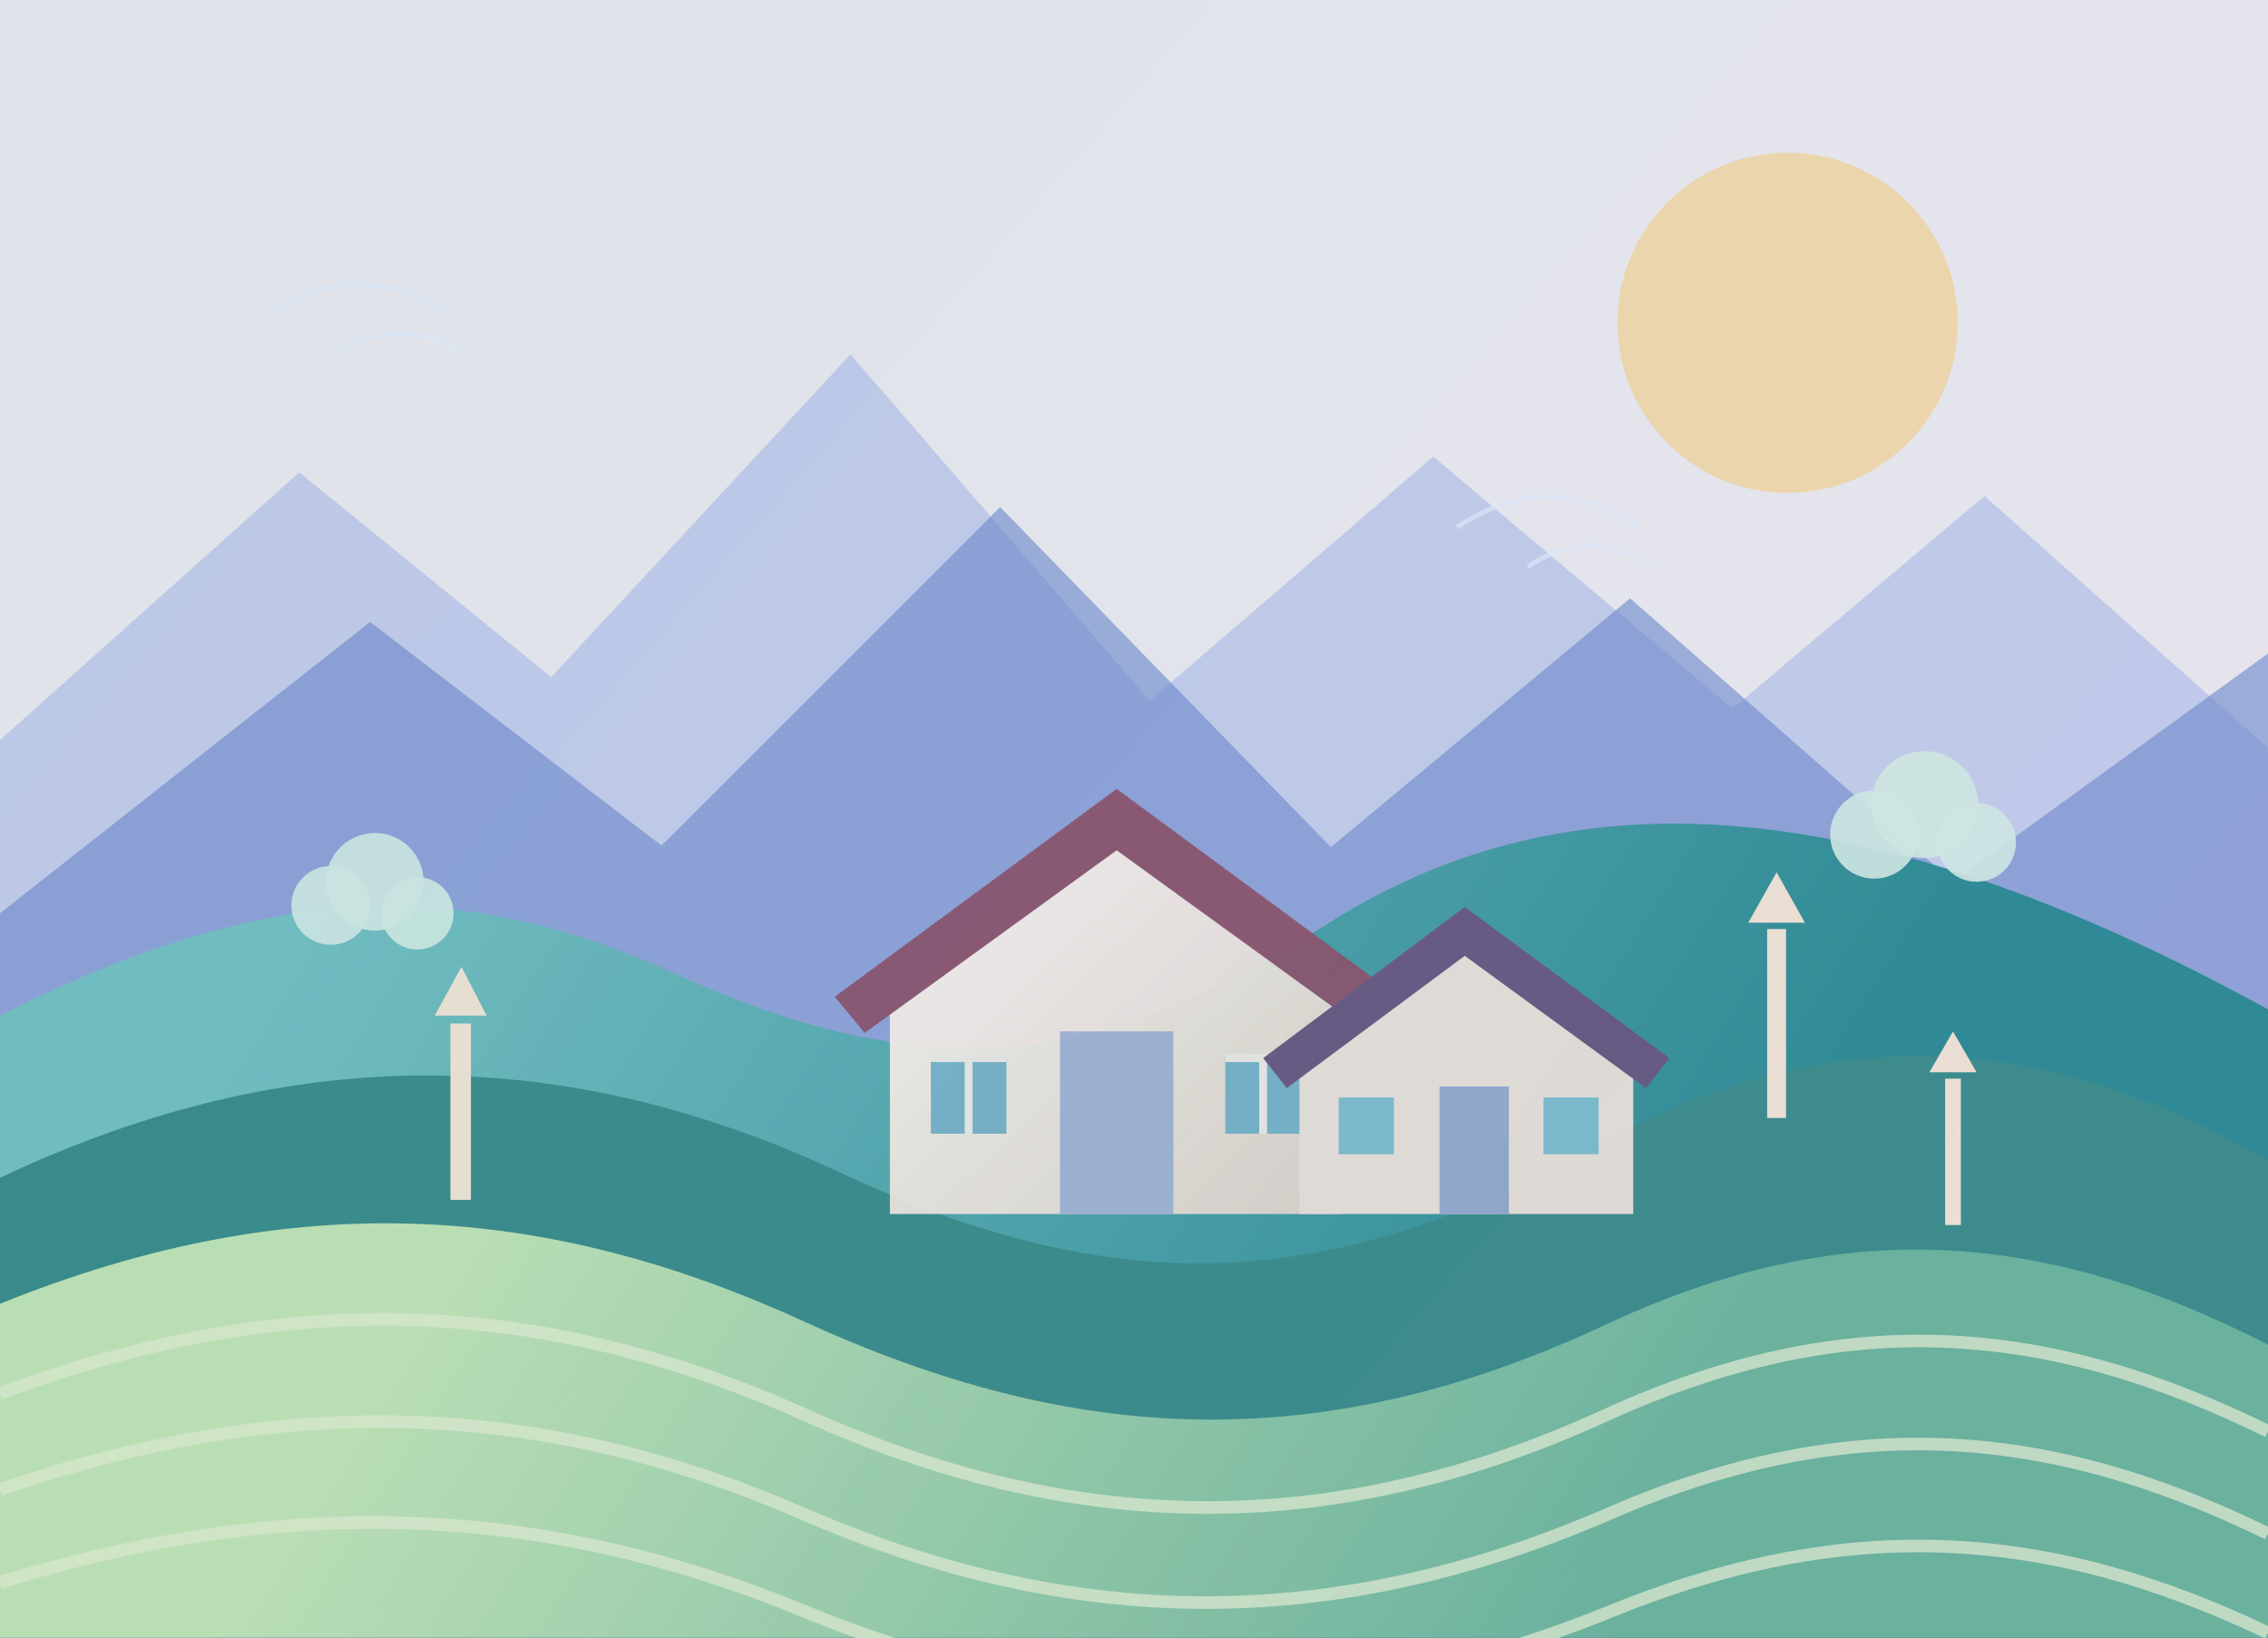
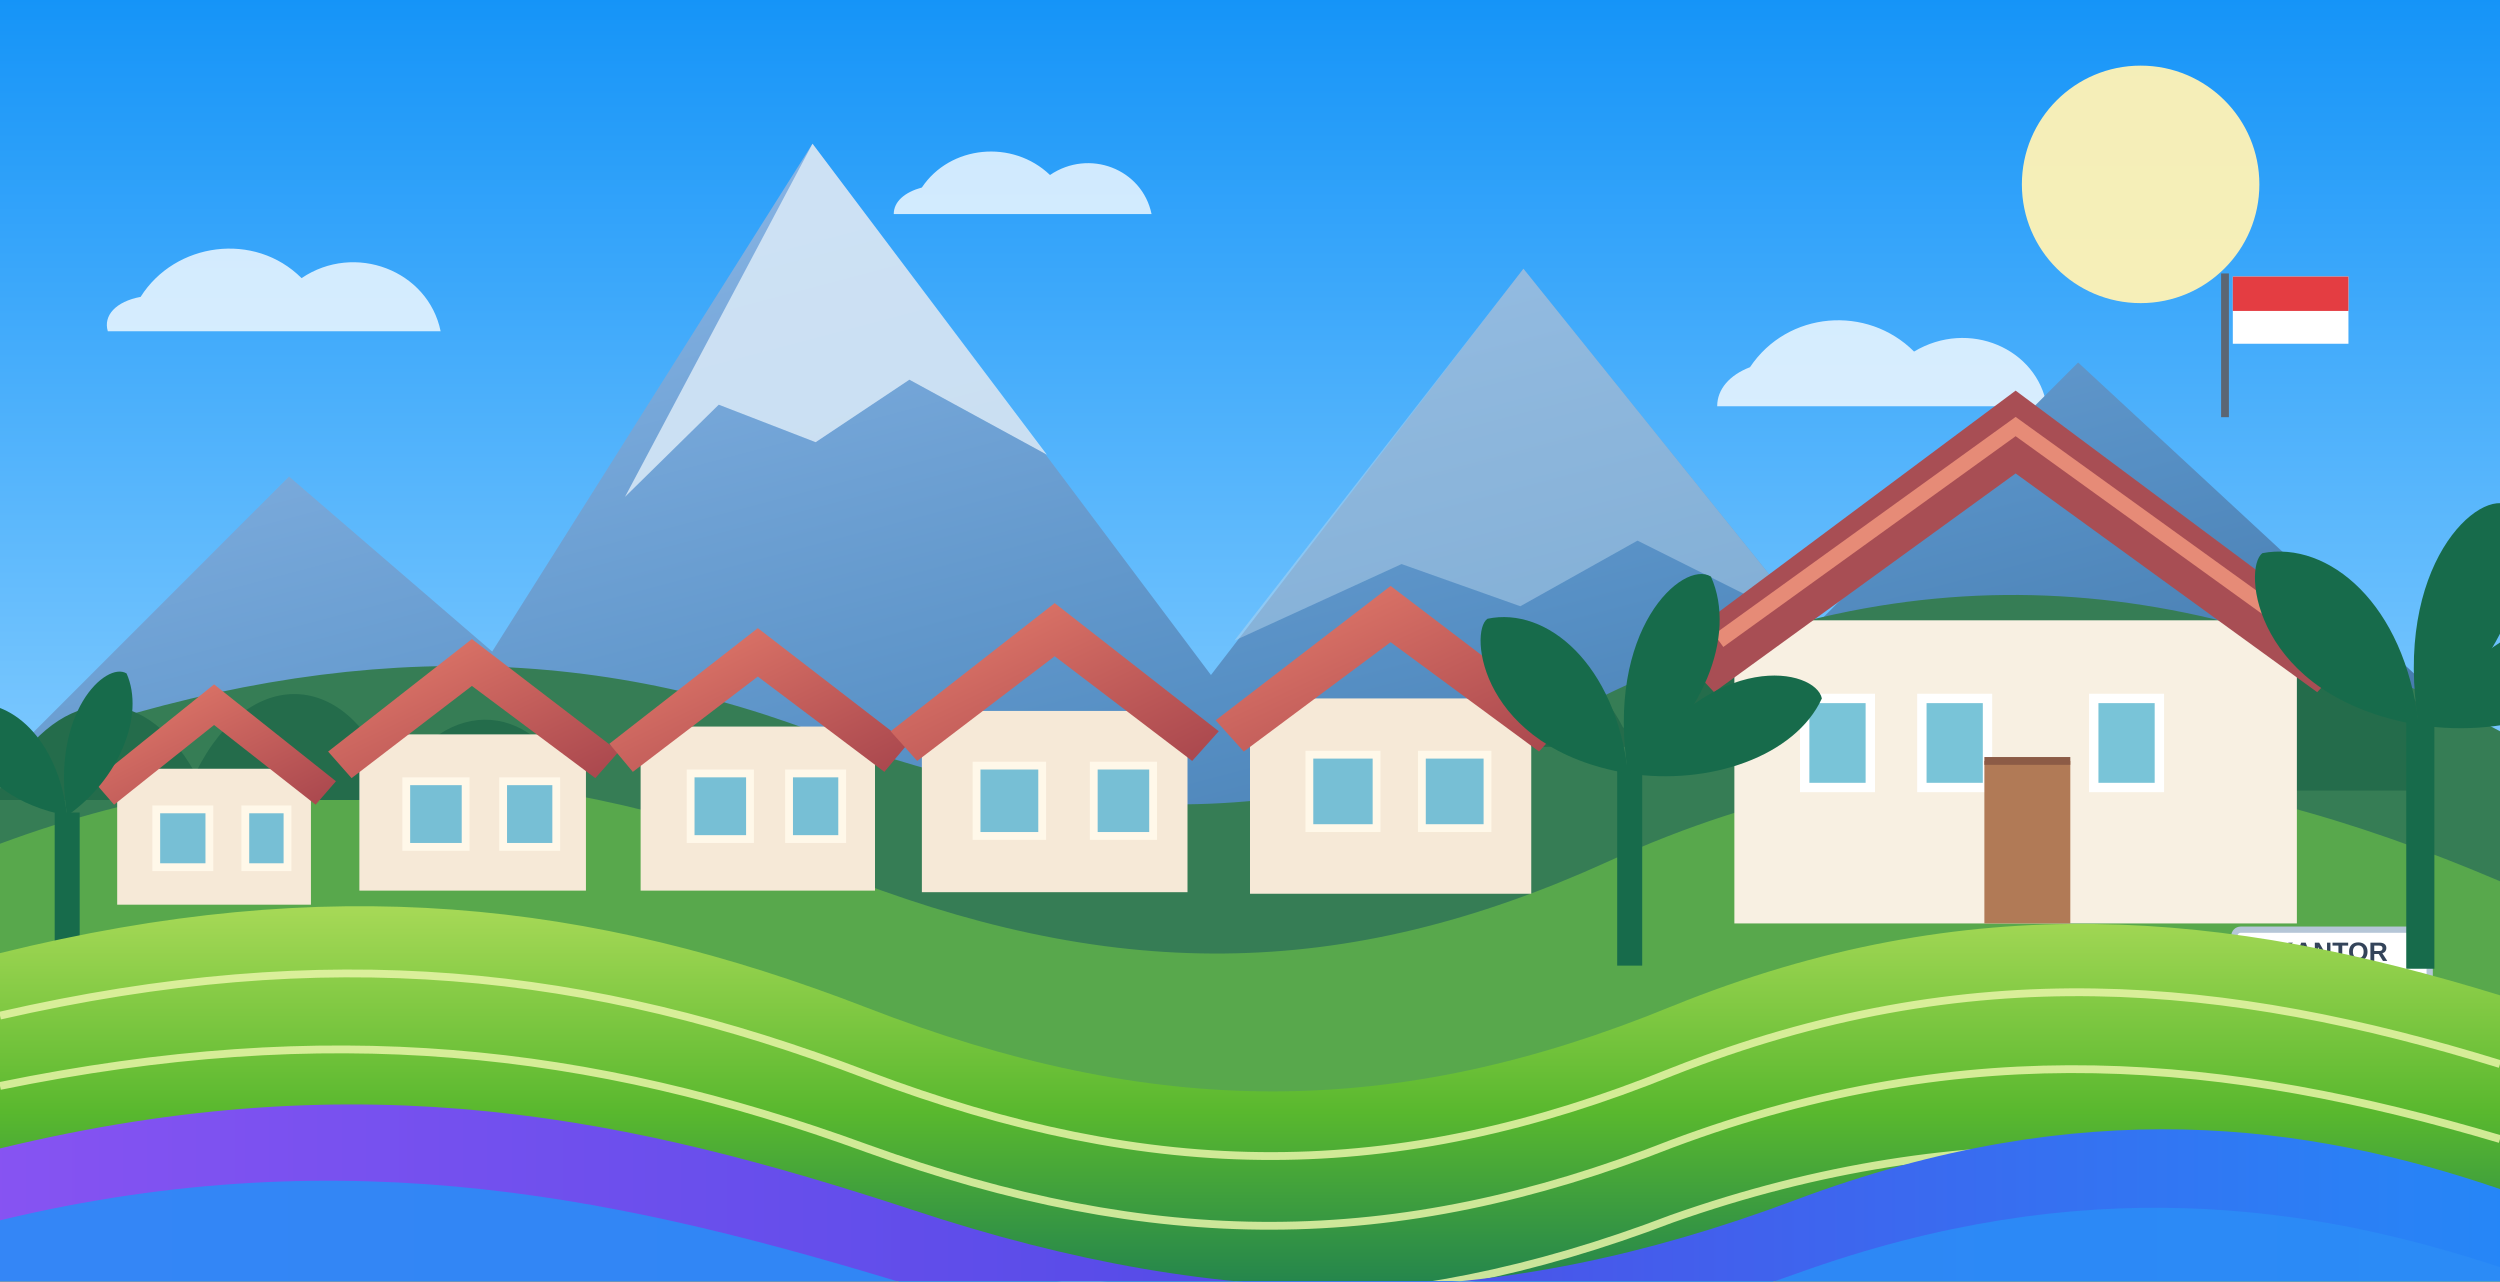
- <svg xmlns="http://www.w3.org/2000/svg" viewBox="0 0 1440 1040" fill="none">
+ <svg xmlns="http://www.w3.org/2000/svg" viewBox="0 0 1600 820" fill="none" role="img" aria-labelledby="title desc">
  <defs>
-     <linearGradient id="sky" x1="160" y1="0" x2="1260" y2="960" gradientUnits="userSpaceOnUse">
-       <stop stop-color="#214A9B" />
-       <stop offset=".52" stop-color="#4656B9" />
-       <stop offset="1" stop-color="#7654C8" />
+     <linearGradient id="sky" x2="0" y2="1">
+       <stop stop-color="#1594F8" />
+       <stop offset=".68" stop-color="#8BD0FF" />
+       <stop offset="1" stop-color="#D9F2FF" />
    </linearGradient>
-     <linearGradient id="hill" x1="240" y1="520" x2="1000" y2="1000" gradientUnits="userSpaceOnUse">
-       <stop stop-color="#76C5C2" />
-       <stop offset="1" stop-color="#2A8D91" />
+     <linearGradient id="mountain" x1=".2" y1="0" x2=".8" y2="1">
+       <stop stop-color="#8DB8E8" />
+       <stop offset=".5" stop-color="#568FC4" />
+       <stop offset="1" stop-color="#315F8E" />
    </linearGradient>
-     <linearGradient id="field" x1="400" y1="620" x2="1040" y2="1020" gradientUnits="userSpaceOnUse">
-       <stop stop-color="#C4E9B4" />
-       <stop offset="1" stop-color="#69B89A" />
+     <linearGradient id="field" x2="0" y2="1">
+       <stop stop-color="#A7D957" />
+       <stop offset=".55" stop-color="#59B82E" />
+       <stop offset="1" stop-color="#25864C" />
    </linearGradient>
-     <linearGradient id="house" x1="700" y1="550" x2="900" y2="760" gradientUnits="userSpaceOnUse">
-       <stop stop-color="#FFF7E8" />
-       <stop offset="1" stop-color="#E8D9C8" />
+     <linearGradient id="roof" x1="0" y1="0" x2="1" y2="1">
+       <stop stop-color="#E77E6D" />
+       <stop offset="1" stop-color="#A8464D" />
    </linearGradient>
+     <linearGradient id="wave" x2="1" y2="0">
+       <stop stop-color="#8753F2" />
+       <stop offset=".52" stop-color="#514BE7" />
+       <stop offset="1" stop-color="#2587F7" />
+     </linearGradient>
+     <filter id="soft">
+       <feGaussianBlur stdDeviation="12" />
+     </filter>
  </defs>
-   <circle cx="1135" cy="205" r="108" fill="#F9DDA2" fill-opacity=".9" />
-   <path d="M0 470 190 300l160 130 190-205 190 220 180-155 190 160 160-135 180 160v565H0V470Z" fill="#91A9E4" fill-opacity=".42" />
-   <path d="m0 580 235-185 185 142 215-215 210 216 190-158 205 180 200-145v625H0V580Z" fill="#6D8BCB" fill-opacity=".6" />
-   <path d="M0 645c170-86 292-89 430-26 165 75 273 56 414-33 163-103 357-76 596 55v399H0V645Z" fill="url(#hill)" />
-   <path d="M0 748c186-88 360-84 532-4 175 82 310 78 479-15 151-84 287-74 429 8v303H0V748Z" fill="#398F88" />
-   <path d="M0 828c188-76 348-63 510 11 172 79 329 87 510 2 148-69 276-61 420 13v186H0V828Z" fill="url(#field)" />
-   <g stroke="#E4F3CF" stroke-opacity=".75" stroke-width="8">
-     <path d="M0 885c184-69 347-60 510 13 170 77 334 81 509 1 151-69 279-60 421 10" />
-     <path d="M0 946c186-64 348-55 509 15 170 74 335 77 511 1 151-66 279-57 420 12" />
-     <path d="M0 1005c188-58 350-48 510 18 170 70 335 72 511 1 151-62 279-54 419 13" />
+   <path fill="url(#sky)" d="M0 0h1600v820H0z" />
+   <circle cx="1370" cy="118" r="76" fill="#FFF2B5" opacity=".95" />
+   <g fill="#FFF" opacity=".78">
+     <path d="M90 190c22-35 73-42 103-12 34-23 81-5 89 34H69c-3-10 5-19 21-22Z" />
+     <path d="M590 120c18-27 58-31 82-8 25-17 59-4 65 25H572c0-8 7-14 18-17Z" />
+     <path d="M1120 235c24-36 75-40 105-10 35-21 79-2 85 35h-211c0-11 8-20 21-25Z" />
  </g>
-   <g opacity=".92">
-     <path d="m565 626 144-104 143 104v145H565V626Z" fill="url(#house)" />
-     <path d="m530 633 179-132 179 132-19 23-160-116-160 116-19-23Z" fill="#8E5365" />
-     <path d="M673 771V655h72v116" fill="#A9B8D5" />
-     <path d="M591 672h48v48h-48zM778 672h48v48h-48z" fill="#7CB7C9" />
-     <path d="M591 672h48M615 672v48M778 672h48M802 672v48" stroke="#F9F4E8" stroke-width="5" />
-     <path d="m825 666 105-78 107 78v105H825V666Z" fill="#F7EBDD" />
-     <path d="m802 672 128-96 130 96-15 19-115-84-113 84-15-19Z" fill="#6B557C" />
-     <path d="M914 771V690h44v81" fill="#9CAED0" />
-     <path d="M850 697h35v36h-35zM980 697h35v36h-35z" fill="#83C3D0" />
+   <path d="m0 490 185-185 130 112L520 92l255 340 200-260 185 230 170-170 270 250v318H0V490Z" fill="url(#mountain)" />
+   <path d="m400 318 120-226 150 199-88-48-60 40-62-24-60 59Z" fill="#D9E9F7" opacity=".86" />
+   <path d="m790 410 185-238 185 230-112-56-75 42-76-27-107 49Z" fill="#B7D5ED" opacity=".48" />
+   <path d="M0 485c190-72 358-78 520-17 180 68 330 63 505-22 205-100 386-79 575 22v352H0V485Z" fill="#367D55" />
+   <path d="M0 540c180-67 355-53 530 17 180 72 329 72 500-6 200-91 380-68 570 13v256H0V540Z" fill="#58A84C" />
+   <g fill="#246C4B">
+     <path d="M0 505c35-65 90-73 125-10 36-73 102-65 126 9 35-62 94-56 119 8H0Z" />
+     <path d="M920 478c31-68 88-72 119-12 35-74 99-67 127 8 35-57 88-53 117 4H920Z" />
+     <path d="M1300 465c35-76 99-77 132-7 38-63 95-58 124 10v38h-256Z" />
  </g>
-   <g fill="#F5E9D5">
-     <path d="M286 650h13v112h-13zM276 645h33l-16-31-17 31Z" />
-     <path d="M1122 590h12v120h-12zM1110 586h36l-18-32-18 32Z" />
-     <path d="M1235 685h10v93h-10zM1225 681h30l-15-26-15 26Z" />
+   <g fill="#F6E9D7">
+     <path d="M75 492h124v87H75z" />
+     <path d="m60 500 77-62 78 62-13 15-65-51-64 51-13-15Z" fill="url(#roof)" />
+     <path d="M230 470h145v100H230z" />
+     <path d="m210 481 92-72 94 72-15 17-79-59-77 59-15-17Z" fill="url(#roof)" />
+     <path d="M410 465h150v105H410z" />
+     <path d="m390 476 95-74 96 74-15 18-81-61-80 61-15-18Z" fill="url(#roof)" />
+     <path d="M590 455h170v116H590z" />
+     <path d="m570 468 105-82 105 82-17 19-88-67-88 67-17-19Z" fill="url(#roof)" />
+     <path d="M800 447h180v125H800z" />
+     <path d="m778 461 112-86 113 86-18 20-95-70-94 70-18-20Z" fill="url(#roof)" />
  </g>
-   <g fill="#D7F2E4" fill-opacity=".9">
-     <circle cx="210" cy="575" r="25" />
-     <circle cx="238" cy="560" r="31" />
-     <circle cx="265" cy="580" r="23" />
-     <circle cx="1190" cy="530" r="28" />
-     <circle cx="1222" cy="511" r="34" />
-     <circle cx="1255" cy="535" r="25" />
+   <g fill="#77BFD5" stroke="#FFF8E9" stroke-width="5">
+     <path d="M100 518h34v37h-34zM157 518h27v37h-27z" />
+     <path d="M260 500h38v42h-38zM322 500h34v42h-34z" />
+     <path d="M442 495h38v42h-38zM505 495h34v42h-34z" />
+     <path d="M625 490h42v45h-42zM700 490h38v45h-38z" />
+     <path d="M838 483h43v47h-43zM910 483h42v47h-42z" />
  </g>
-   <g stroke="#E8F4FF" stroke-opacity=".65" stroke-width="3">
-     <path d="M170 200c38-26 78-26 116 0M215 225c26-18 52-18 78 0" />
-     <path d="M925 335c38-26 78-26 116 0M970 360c26-18 52-18 78 0" />
+   <g>
+     <path d="M1110 397h360v194h-360z" fill="#F8F0E2" />
+     <path d="m1070 414 220-164 220 164-27 29-193-140-193 140-27-29Z" fill="#A84E54" />
+     <path d="m1100 410 190-137 190 137" stroke="#E68B77" stroke-width="10" />
+     <path d="M1155 447h42v57h-42zM1230 447h42v57h-42zM1340 447h42v57h-42z" fill="#79C4D8" stroke="#FFF" stroke-width="6" />
+     <path d="M1270 591v-104h55v104" fill="#B17A56" />
+     <path d="M1270 487h55" stroke="#8C5B46" stroke-width="5" />
+     <path d="M1424 267v-92" stroke="#5B6673" stroke-width="5" />
+     <path d="M1429 177h74v43h-74z" fill="#FFF" />
+     <path d="M1429 177h74v22h-74z" fill="#E43D42" />
+     <rect x="1430" y="595" width="125" height="48" rx="4" fill="#FFF" stroke="#B5C6D7" stroke-width="4" />
+     <text x="1492" y="615" text-anchor="middle" font-family="Arial,sans-serif" font-size="17" font-weight="700" fill="#34445A">KANTOR</text>
+     <text x="1492" y="634" text-anchor="middle" font-family="Arial,sans-serif" font-size="17" font-weight="700" fill="#34445A">DESA</text>
  </g>
-   <path d="M0 0h1440v1040H0z" fill="url(#sky)" fill-opacity=".08" />
+   <g fill="#176B4B">
+     <path d="M1035 490h16v128h-16z" />
+     <path d="M1042 495c-95-16-102-91-90-99 38-8 82 29 90 99Z" />
+     <path d="M1042 495c-15-92 35-137 53-126 17 38-6 94-53 126Z" />
+     <path d="M1042 495c55-81 120-67 124-48-17 37-72 56-124 48Z" />
+     <path d="M1540 460h18v160h-18z" />
+     <path d="M1548 464c-106-18-113-101-100-110 42-8 91 32 100 110Z" />
+     <path d="M1548 464c-17-102 39-153 59-140 19 42-7 105-59 140Z" />
+     <path d="M1548 464c61-90 133-74 138-53-19 41-80 62-138 53Z" />
+     <path d="M35 520h16v92H35z" />
+     <path d="M43 522c-67-13-72-65-64-71 27-5 58 21 64 71Z" />
+     <path d="M43 522c-11-66 25-99 38-91 12 27-5 68-38 91Z" />
+   </g>
+   <path d="M0 610c210-52 377-34 555 35 183 71 337 72 515-1 190-77 355-61 530-7v183H0V610Z" fill="url(#field)" />
+   <g stroke="#E7F5A8" stroke-width="5" opacity=".85">
+     <path d="M0 650c210-48 377-30 555 38 183 69 337 70 515-2 190-75 355-59 530-5" />
+     <path d="M0 695c210-43 377-25 555 40 183 66 337 67 515-3 190-71 355-55 530-3" />
+     <path d="M0 742c210-38 377-20 555 42 183 63 337 64 515-4 190-67 355-51 530-1" />
+   </g>
+   <path d="M0 735c235-57 406-19 583 39 205 68 374 66 566-6 184-69 328-49 451-7v59H0v-85Z" fill="url(#wave)" />
+   <path d="M0 781c225-54 404-13 584 42 205 63 375 61 566-8 183-66 329-44 450-4v9H0v-39Z" fill="#2B8CF6" opacity=".9" />
</svg>
